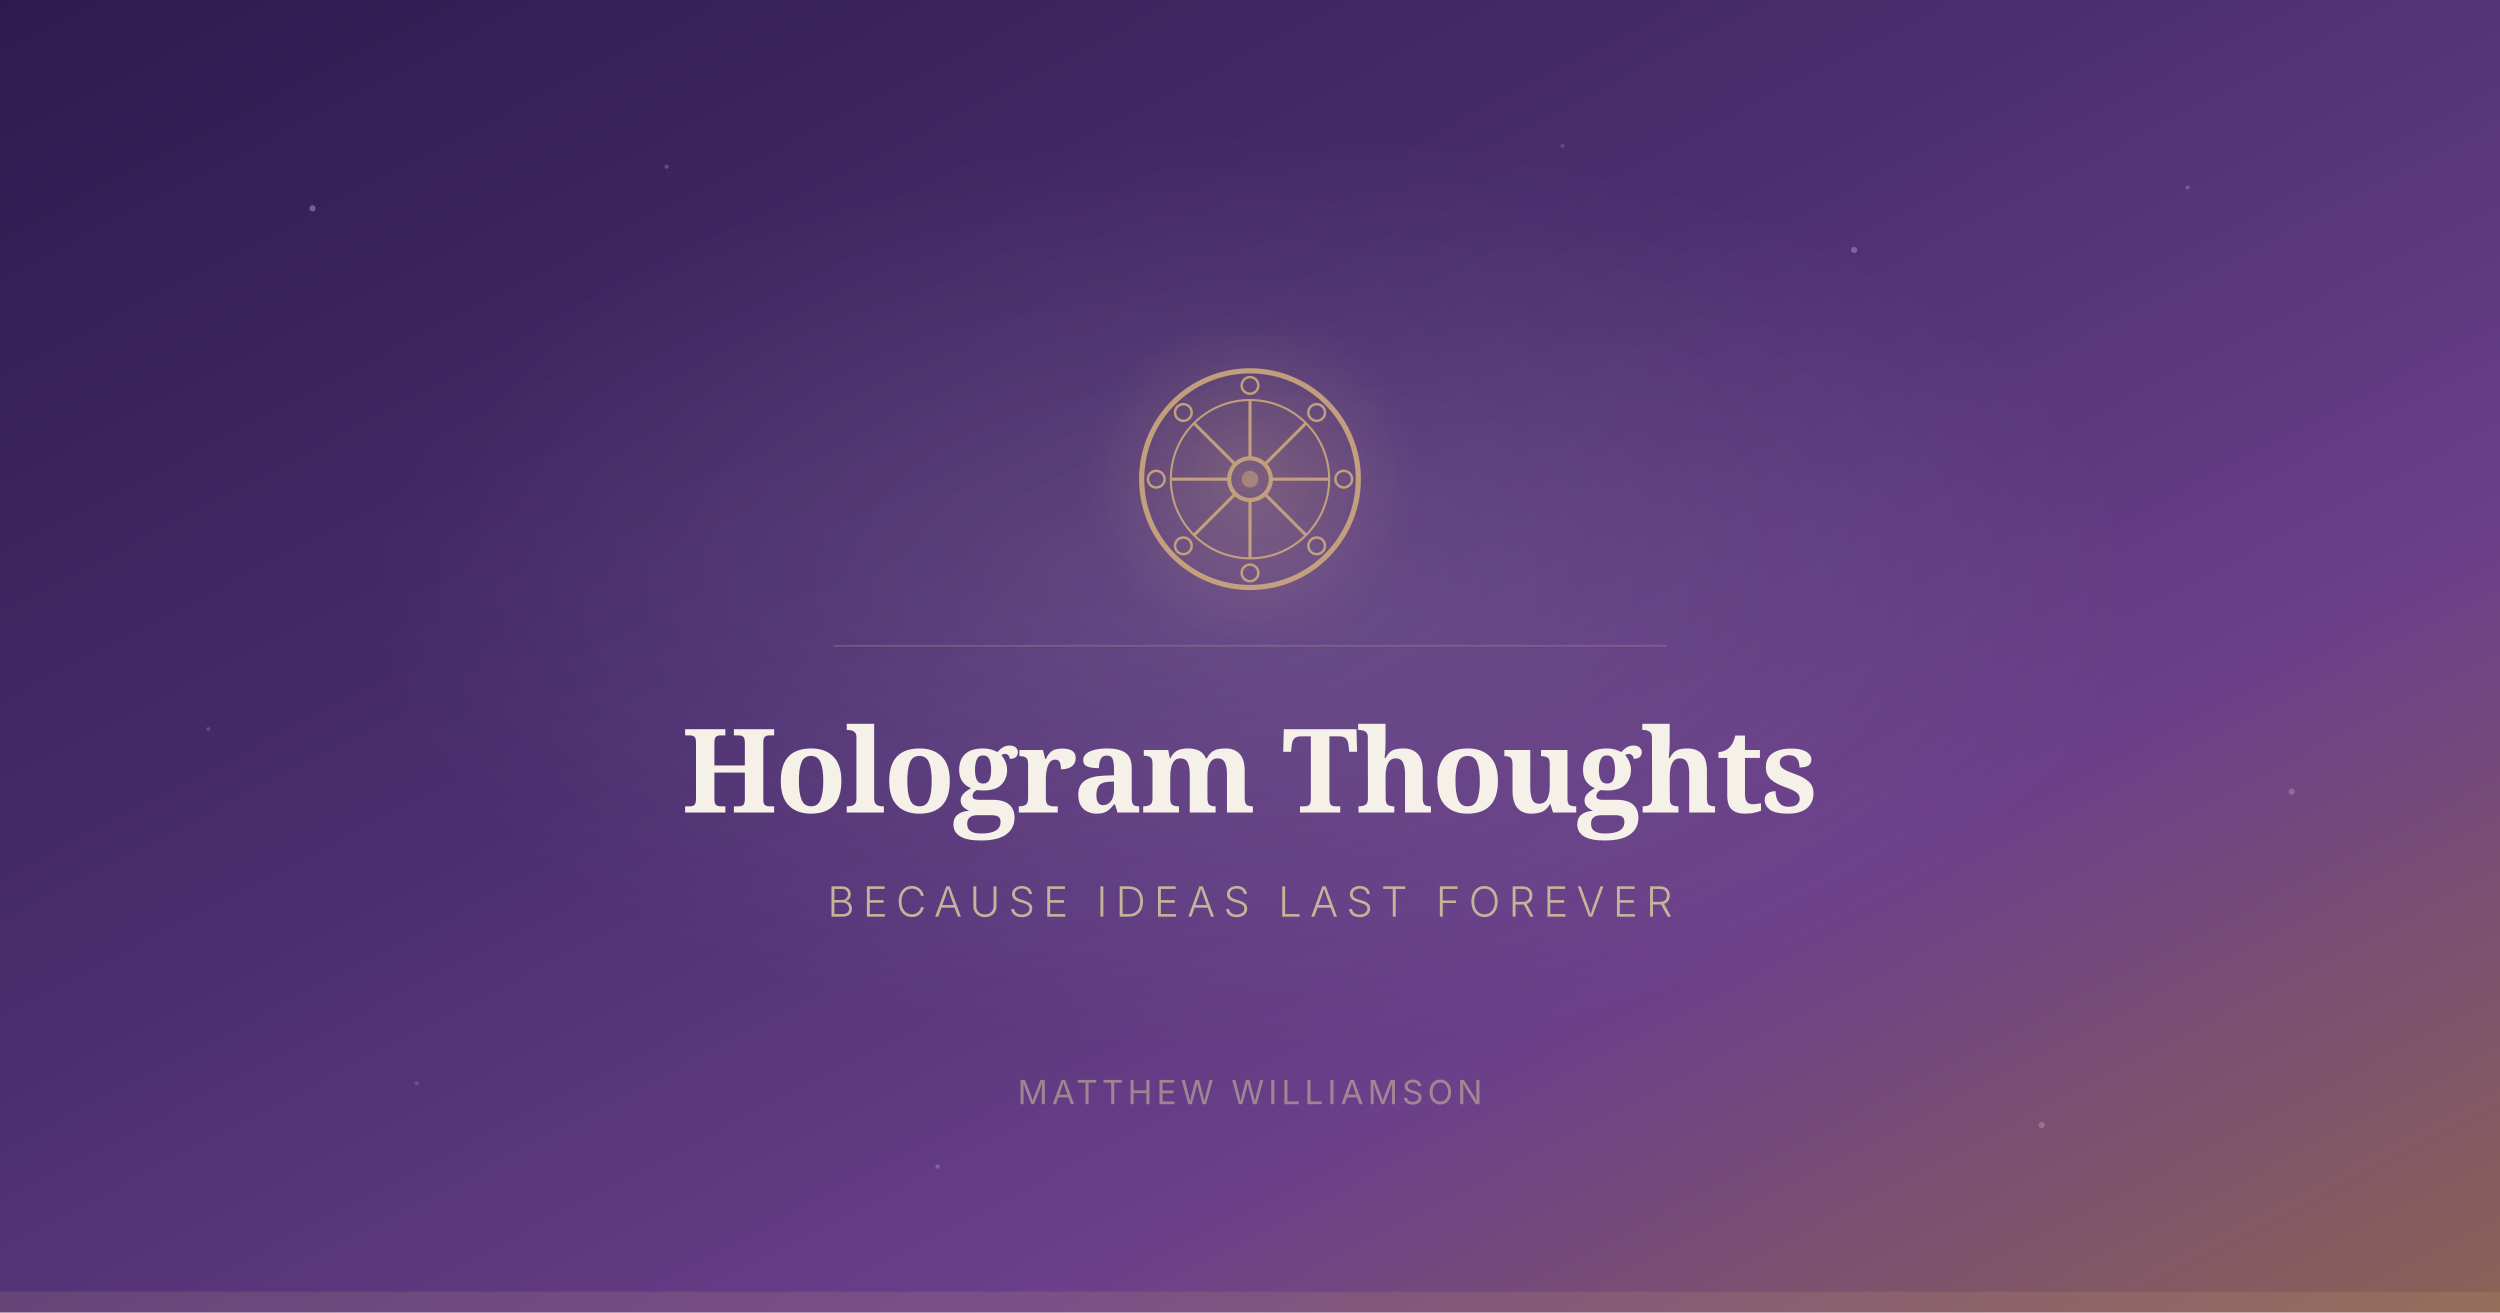
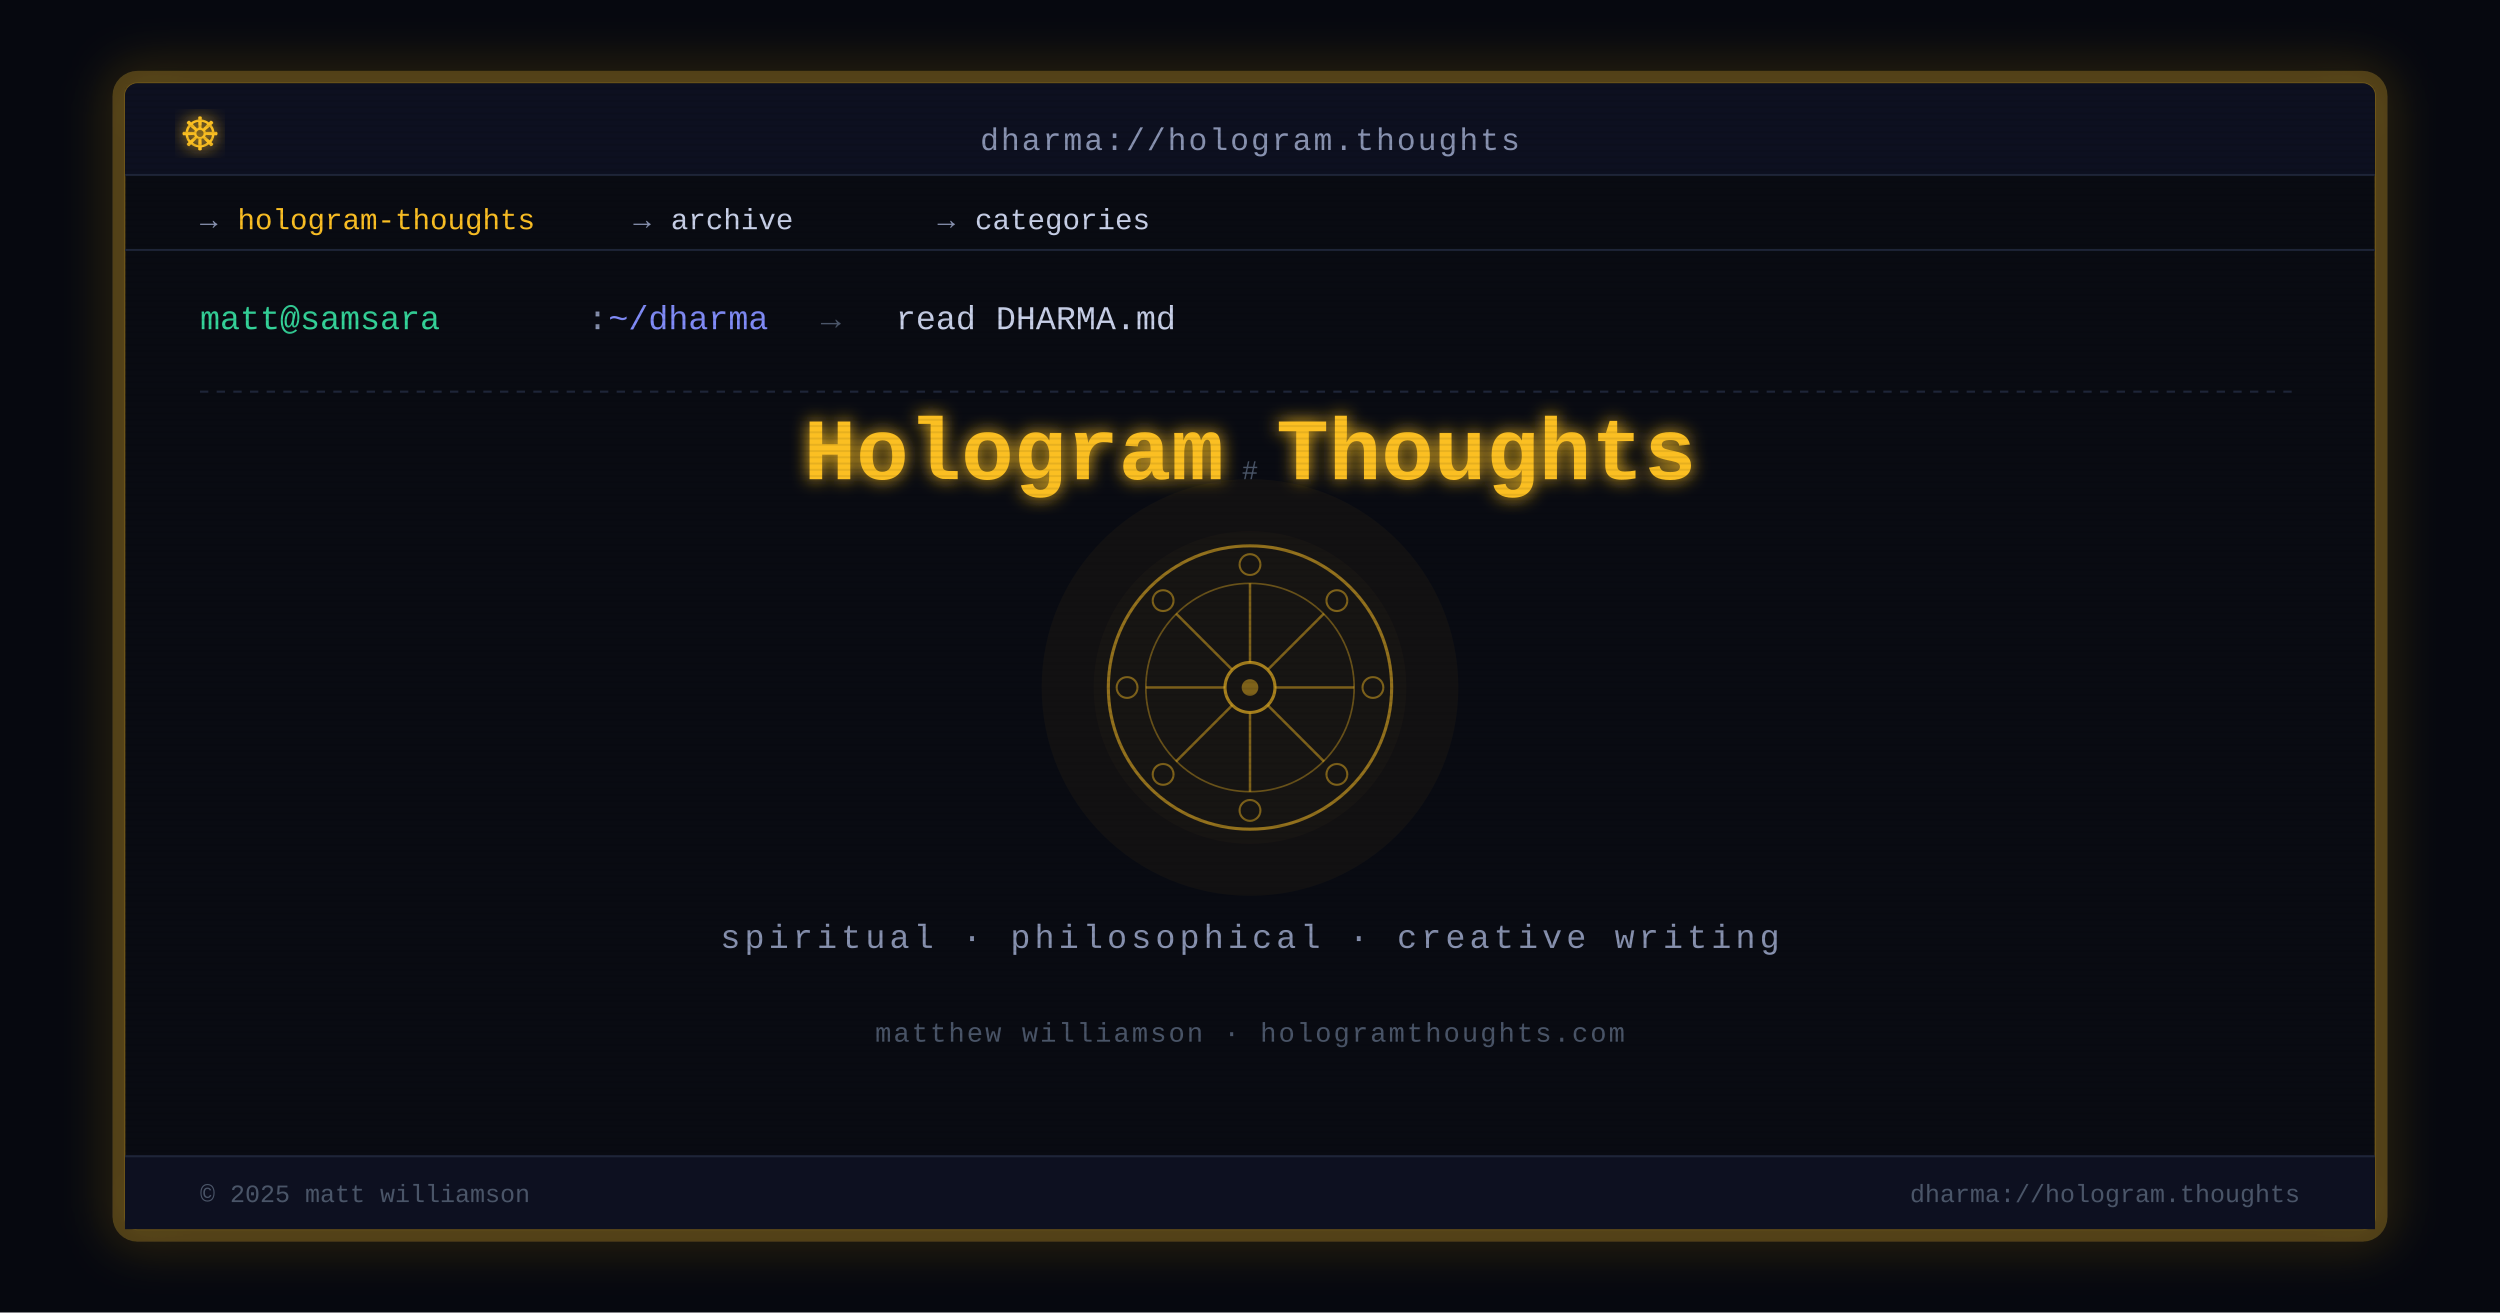
<svg xmlns="http://www.w3.org/2000/svg" width="1200" height="630">
  <defs>
-     <linearGradient id="bg" x1="0%" y1="0%" x2="100%" y2="100%">
-       <stop offset="0%" style="stop-color:#2d1b4e" />
-       <stop offset="40%" style="stop-color:#4a2d6e" />
-       <stop offset="70%" style="stop-color:#6b3f8a" />
-       <stop offset="100%" style="stop-color:#8b6355" />
-     </linearGradient>
-     <radialGradient id="glow" cx="50%" cy="45%" r="35%">
-       <stop offset="0%" style="stop-color:rgba(255,255,255,0.12)" />
-       <stop offset="100%" style="stop-color:rgba(255,255,255,0)" />
-     </radialGradient>
-     <radialGradient id="lotus-glow" cx="50%" cy="50%" r="50%">
-       <stop offset="0%" style="stop-color:rgba(212,175,125,0.3)" />
-       <stop offset="100%" style="stop-color:rgba(212,175,125,0)" />
-     </radialGradient>
+     <filter id="amber-glow" x="-10%" y="-10%" width="120%" height="120%">
+       <feGaussianBlur stdDeviation="8" result="blur" />
+       <feComposite in="SourceGraphic" in2="blur" operator="over" />
+     </filter>
+     <filter id="text-glow" x="-20%" y="-20%" width="140%" height="140%">
+       <feGaussianBlur stdDeviation="4" result="blur" />
+       <feMerge>
+         <feMergeNode in="blur" />
+         <feMergeNode in="SourceGraphic" />
+       </feMerge>
+     </filter>
+     <pattern id="scanlines" x="0" y="0" width="1200" height="3" patternUnits="userSpaceOnUse">
+       <rect x="0" y="0" width="1200" height="1" fill="rgba(0,0,0,0.18)" />
+     </pattern>
+     <filter id="box-glow">
+       <feGaussianBlur stdDeviation="12" result="blur" />
+       <feComposite in="SourceGraphic" in2="blur" operator="over" />
+     </filter>
  </defs>
-   <rect width="1200" height="630" fill="url(#bg)" />
-   <rect width="1200" height="630" fill="url(#glow)" />
-   <circle cx="150" cy="100" r="1.5" fill="rgba(255,255,255,0.3)" />
-   <circle cx="320" cy="80" r="1" fill="rgba(255,255,255,0.2)" />
-   <circle cx="890" cy="120" r="1.5" fill="rgba(255,255,255,0.25)" />
-   <circle cx="1050" cy="90" r="1" fill="rgba(255,255,255,0.2)" />
-   <circle cx="200" cy="520" r="1" fill="rgba(255,255,255,0.15)" />
-   <circle cx="980" cy="540" r="1.5" fill="rgba(255,255,255,0.2)" />
-   <circle cx="750" cy="70" r="1" fill="rgba(255,255,255,0.15)" />
-   <circle cx="450" cy="560" r="1" fill="rgba(255,255,255,0.2)" />
-   <circle cx="100" cy="350" r="1" fill="rgba(255,255,255,0.15)" />
-   <circle cx="1100" cy="380" r="1.5" fill="rgba(255,255,255,0.2)" />
-   <g transform="translate(600, 230)" opacity="0.85">
-     <circle cx="0" cy="0" r="80" fill="url(#lotus-glow)" />
-     <circle cx="0" cy="0" r="52" fill="none" stroke="#d4af7d" stroke-width="2.5" />
-     <circle cx="0" cy="0" r="38" fill="none" stroke="#d4af7d" stroke-width="1" />
-     <circle cx="0" cy="0" r="10" fill="none" stroke="#d4af7d" stroke-width="2" />
-     <circle cx="0" cy="0" r="4" fill="#d4af7d" opacity="0.6" />
-     <line x1="0" y1="-10" x2="0" y2="-38" stroke="#d4af7d" stroke-width="1.5" />
-     <line x1="7" y1="-7" x2="27" y2="-27" stroke="#d4af7d" stroke-width="1.5" />
-     <line x1="10" y1="0" x2="38" y2="0" stroke="#d4af7d" stroke-width="1.5" />
-     <line x1="7" y1="7" x2="27" y2="27" stroke="#d4af7d" stroke-width="1.5" />
-     <line x1="0" y1="10" x2="0" y2="38" stroke="#d4af7d" stroke-width="1.5" />
-     <line x1="-7" y1="7" x2="-27" y2="27" stroke="#d4af7d" stroke-width="1.5" />
-     <line x1="-10" y1="0" x2="-38" y2="0" stroke="#d4af7d" stroke-width="1.5" />
-     <line x1="-7" y1="-7" x2="-27" y2="-27" stroke="#d4af7d" stroke-width="1.5" />
-     <circle cx="0" cy="-45" r="4" fill="none" stroke="#d4af7d" stroke-width="1.2" />
-     <circle cx="32" cy="-32" r="4" fill="none" stroke="#d4af7d" stroke-width="1.2" />
-     <circle cx="45" cy="0" r="4" fill="none" stroke="#d4af7d" stroke-width="1.2" />
-     <circle cx="32" cy="32" r="4" fill="none" stroke="#d4af7d" stroke-width="1.2" />
-     <circle cx="0" cy="45" r="4" fill="none" stroke="#d4af7d" stroke-width="1.2" />
-     <circle cx="-32" cy="32" r="4" fill="none" stroke="#d4af7d" stroke-width="1.2" />
-     <circle cx="-45" cy="0" r="4" fill="none" stroke="#d4af7d" stroke-width="1.2" />
-     <circle cx="-32" cy="-32" r="4" fill="none" stroke="#d4af7d" stroke-width="1.2" />
+   <rect width="1200" height="630" fill="#06080f" />
+   <rect x="60" y="40" width="1080" height="550" rx="6" ry="6" fill="none" stroke="rgba(251,191,36,0.25)" stroke-width="12" filter="url(#box-glow)" />
+   <rect x="60" y="40" width="1080" height="550" rx="6" ry="6" fill="#090b12" />
+   <rect x="60" y="40" width="1080" height="550" rx="6" ry="6" fill="none" stroke="rgba(251,191,36,0.15)" stroke-width="1" />
+   <rect x="60" y="40" width="1080" height="44" rx="6" ry="6" fill="#0d1020" />
+   <rect x="60" y="64" width="1080" height="20" fill="#0d1020" />
+   <line x1="60" y1="84" x2="1140" y2="84" stroke="#1e2538" stroke-width="1" />
+   <text x="96" y="72" font-family="serif" font-size="22" fill="#fbbf24" text-anchor="middle" filter="url(#text-glow)">☸</text>
+   <text x="600" y="72" font-family="'Courier New', 'Lucida Console', monospace" font-size="15" fill="#8892b0" text-anchor="middle" letter-spacing="1">dharma://hologram.thoughts</text>
+   <line x1="60" y1="120" x2="1140" y2="120" stroke="#1e2538" stroke-width="1" />
+   <text x="96" y="110" font-family="'Courier New', 'Lucida Console', monospace" font-size="14" fill="#8892b0">→ </text>
+   <text x="114" y="110" font-family="'Courier New', 'Lucida Console', monospace" font-size="14" fill="#fbbf24">hologram-thoughts</text>
+   <text x="304" y="110" font-family="'Courier New', 'Lucida Console', monospace" font-size="14" fill="#8892b0">→ </text>
+   <text x="322" y="110" font-family="'Courier New', 'Lucida Console', monospace" font-size="14" fill="#c8d0e8">archive</text>
+   <text x="450" y="110" font-family="'Courier New', 'Lucida Console', monospace" font-size="14" fill="#8892b0">→ </text>
+   <text x="468" y="110" font-family="'Courier New', 'Lucida Console', monospace" font-size="14" fill="#c8d0e8">categories</text>
+   <text x="96" y="158" font-family="'Courier New', 'Lucida Console', monospace" font-size="16" fill="#34d399">matt@samsara</text>
+   <text x="282" y="158" font-family="'Courier New', 'Lucida Console', monospace" font-size="16" fill="#8892b0">:</text>
+   <text x="292" y="158" font-family="'Courier New', 'Lucida Console', monospace" font-size="16" fill="#818cf8">~/dharma</text>
+   <text x="394" y="158" font-family="'Courier New', 'Lucida Console', monospace" font-size="16" fill="#4a5568"> → </text>
+   <text x="430" y="158" font-family="'Courier New', 'Lucida Console', monospace" font-size="16" fill="#c8d0e8">read DHARMA.md</text>
+   <line x1="96" y1="188" x2="1104" y2="188" stroke="#1e2538" stroke-width="1" stroke-dasharray="4,4" />
+   <g transform="translate(600, 330)" opacity="0.9">
+     <circle cx="0" cy="0" r="100" fill="rgba(251,191,36,0.04)" />
+     <circle cx="0" cy="0" r="75" fill="rgba(251,191,36,0.03)" />
+     <circle cx="0" cy="0" r="68" fill="none" stroke="#fbbf24" stroke-width="1.5" opacity="0.6" />
+     <circle cx="0" cy="0" r="50" fill="none" stroke="#fbbf24" stroke-width="0.8" opacity="0.4" />
+     <circle cx="0" cy="0" r="12" fill="none" stroke="#fbbf24" stroke-width="1.5" opacity="0.7" />
+     <circle cx="0" cy="0" r="4" fill="#fbbf24" opacity="0.5" />
+     <line x1="0" y1="-12" x2="0" y2="-50" stroke="#fbbf24" stroke-width="1.2" opacity="0.5" />
+     <line x1="8.5" y1="-8.5" x2="35.5" y2="-35.5" stroke="#fbbf24" stroke-width="1.2" opacity="0.5" />
+     <line x1="12" y1="0" x2="50" y2="0" stroke="#fbbf24" stroke-width="1.2" opacity="0.5" />
+     <line x1="8.5" y1="8.5" x2="35.5" y2="35.5" stroke="#fbbf24" stroke-width="1.2" opacity="0.5" />
+     <line x1="0" y1="12" x2="0" y2="50" stroke="#fbbf24" stroke-width="1.2" opacity="0.5" />
+     <line x1="-8.5" y1="8.5" x2="-35.5" y2="35.5" stroke="#fbbf24" stroke-width="1.2" opacity="0.5" />
+     <line x1="-12" y1="0" x2="-50" y2="0" stroke="#fbbf24" stroke-width="1.2" opacity="0.5" />
+     <line x1="-8.5" y1="-8.5" x2="-35.5" y2="-35.5" stroke="#fbbf24" stroke-width="1.2" opacity="0.5" />
+     <circle cx="0" cy="-59" r="5" fill="none" stroke="#fbbf24" stroke-width="1" opacity="0.5" />
+     <circle cx="41.7" cy="-41.7" r="5" fill="none" stroke="#fbbf24" stroke-width="1" opacity="0.5" />
+     <circle cx="59" cy="0" r="5" fill="none" stroke="#fbbf24" stroke-width="1" opacity="0.5" />
+     <circle cx="41.7" cy="41.7" r="5" fill="none" stroke="#fbbf24" stroke-width="1" opacity="0.5" />
+     <circle cx="0" cy="59" r="5" fill="none" stroke="#fbbf24" stroke-width="1" opacity="0.5" />
+     <circle cx="-41.7" cy="41.7" r="5" fill="none" stroke="#fbbf24" stroke-width="1" opacity="0.5" />
+     <circle cx="-59" cy="0" r="5" fill="none" stroke="#fbbf24" stroke-width="1" opacity="0.5" />
+     <circle cx="-41.7" cy="-41.7" r="5" fill="none" stroke="#fbbf24" stroke-width="1" opacity="0.5" />
  </g>
-   <line x1="400" y1="310" x2="800" y2="310" stroke="#d4af7d" stroke-width="0.5" opacity="0.4" />
-   <text x="600" y="390" font-family="Georgia, 'Crimson Text', serif" font-size="56" font-weight="600" fill="#f5f0e8" text-anchor="middle" letter-spacing="-1">Hologram Thoughts</text>
-   <text x="600" y="440" font-family="'Helvetica Neue', 'Inter', sans-serif" font-size="20" fill="#c4b59a" text-anchor="middle" letter-spacing="4" font-weight="300">BECAUSE IDEAS LAST FOREVER</text>
-   <text x="600" y="530" font-family="'Helvetica Neue', 'Inter', sans-serif" font-size="16" fill="rgba(196,181,154,0.6)" text-anchor="middle" letter-spacing="2">MATTHEW WILLIAMSON</text>
-   <rect x="0" y="620" width="1200" height="10" fill="rgba(212,175,125,0.15)" />
+   <text x="600" y="230" font-family="'Courier New', 'Lucida Console', monospace" font-size="13" fill="#4a5568" text-anchor="middle" letter-spacing="1"># </text>
+   <text x="600" y="230" font-family="'Courier New', 'Lucida Console', monospace" font-size="42" fill="#fbbf24" text-anchor="middle" font-weight="700" filter="url(#text-glow)">Hologram Thoughts</text>
+   <text x="600" y="455" font-family="'Courier New', 'Lucida Console', monospace" font-size="16" fill="#8892b0" text-anchor="middle" letter-spacing="2">spiritual · philosophical · creative writing</text>
+   <text x="600" y="500" font-family="'Courier New', 'Lucida Console', monospace" font-size="13" fill="#4a5568" text-anchor="middle" letter-spacing="1">matthew williamson · hologramthoughts.com</text>
+   <rect x="60" y="40" width="1080" height="550" fill="url(#scanlines)" opacity="0.4" />
+   <rect x="60" y="555" width="1080" height="35" fill="#0d1020" />
+   <line x1="60" y1="555" x2="1140" y2="555" stroke="#1e2538" stroke-width="1" />
+   <text x="96" y="577" font-family="'Courier New', 'Lucida Console', monospace" font-size="12" fill="#4a5568">© 2025 matt williamson</text>
+   <text x="1104" y="577" font-family="'Courier New', 'Lucida Console', monospace" font-size="12" fill="#4a5568" text-anchor="end">dharma://hologram.thoughts</text>
</svg>
